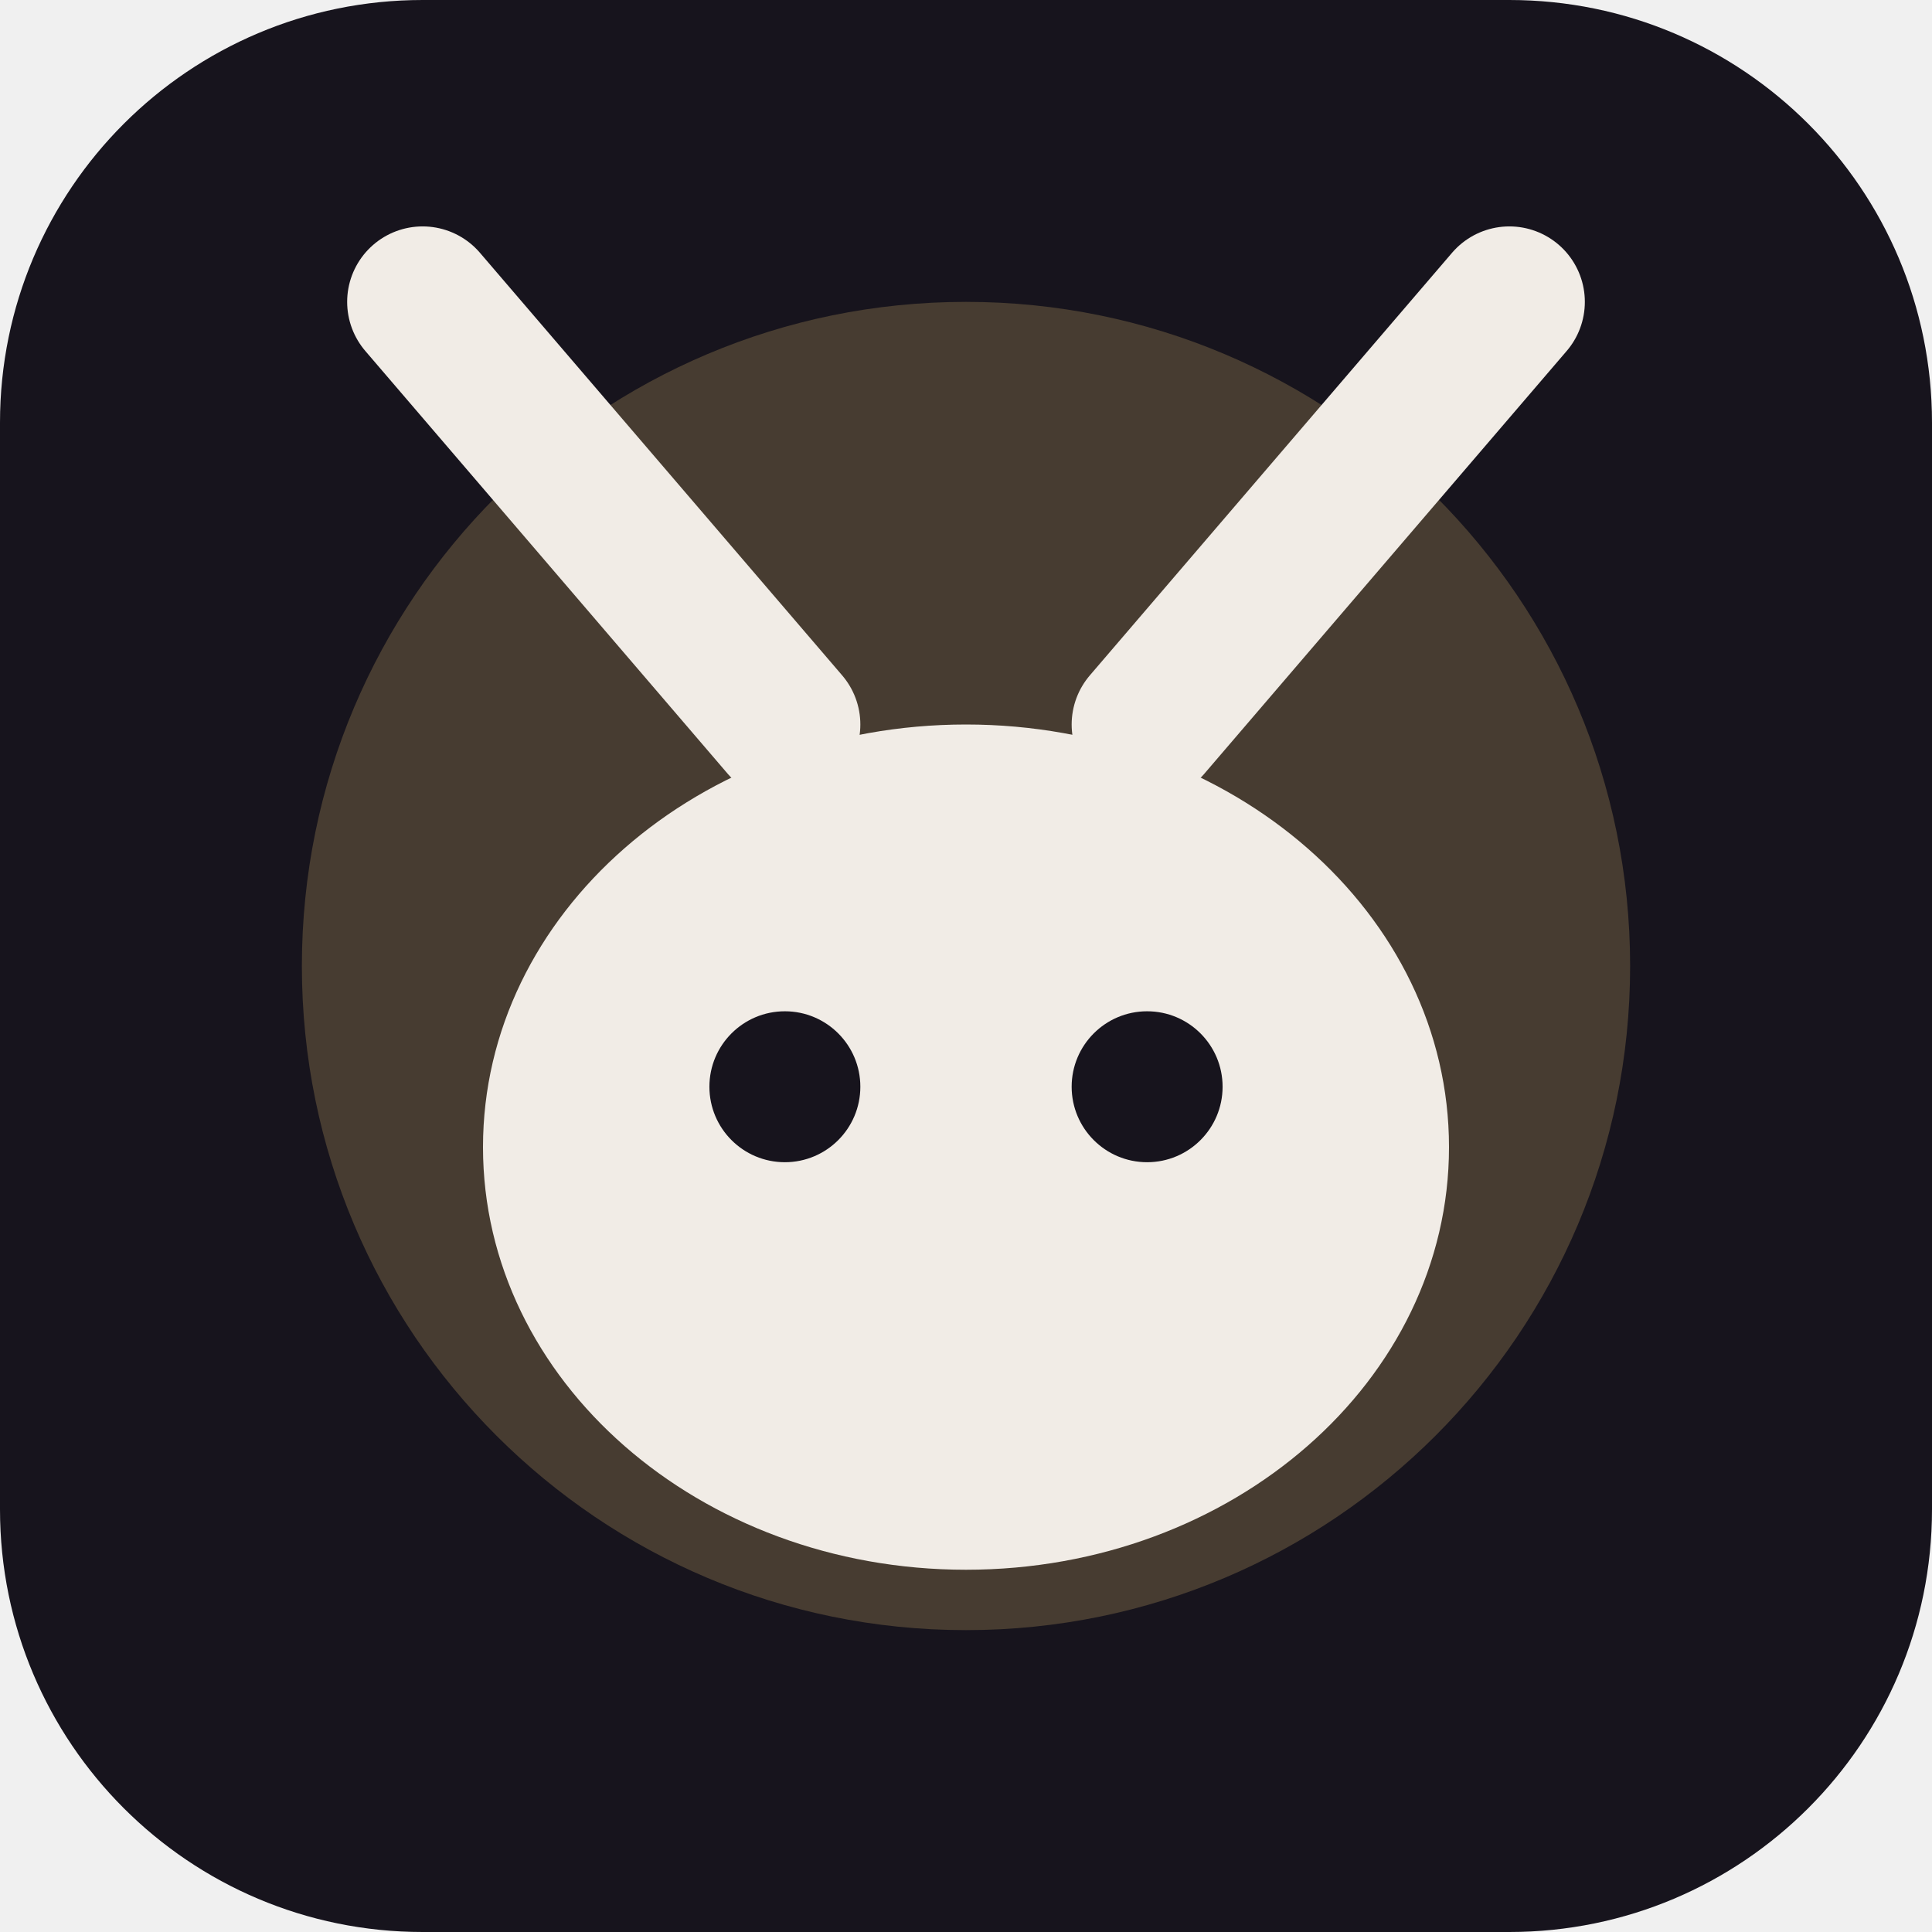
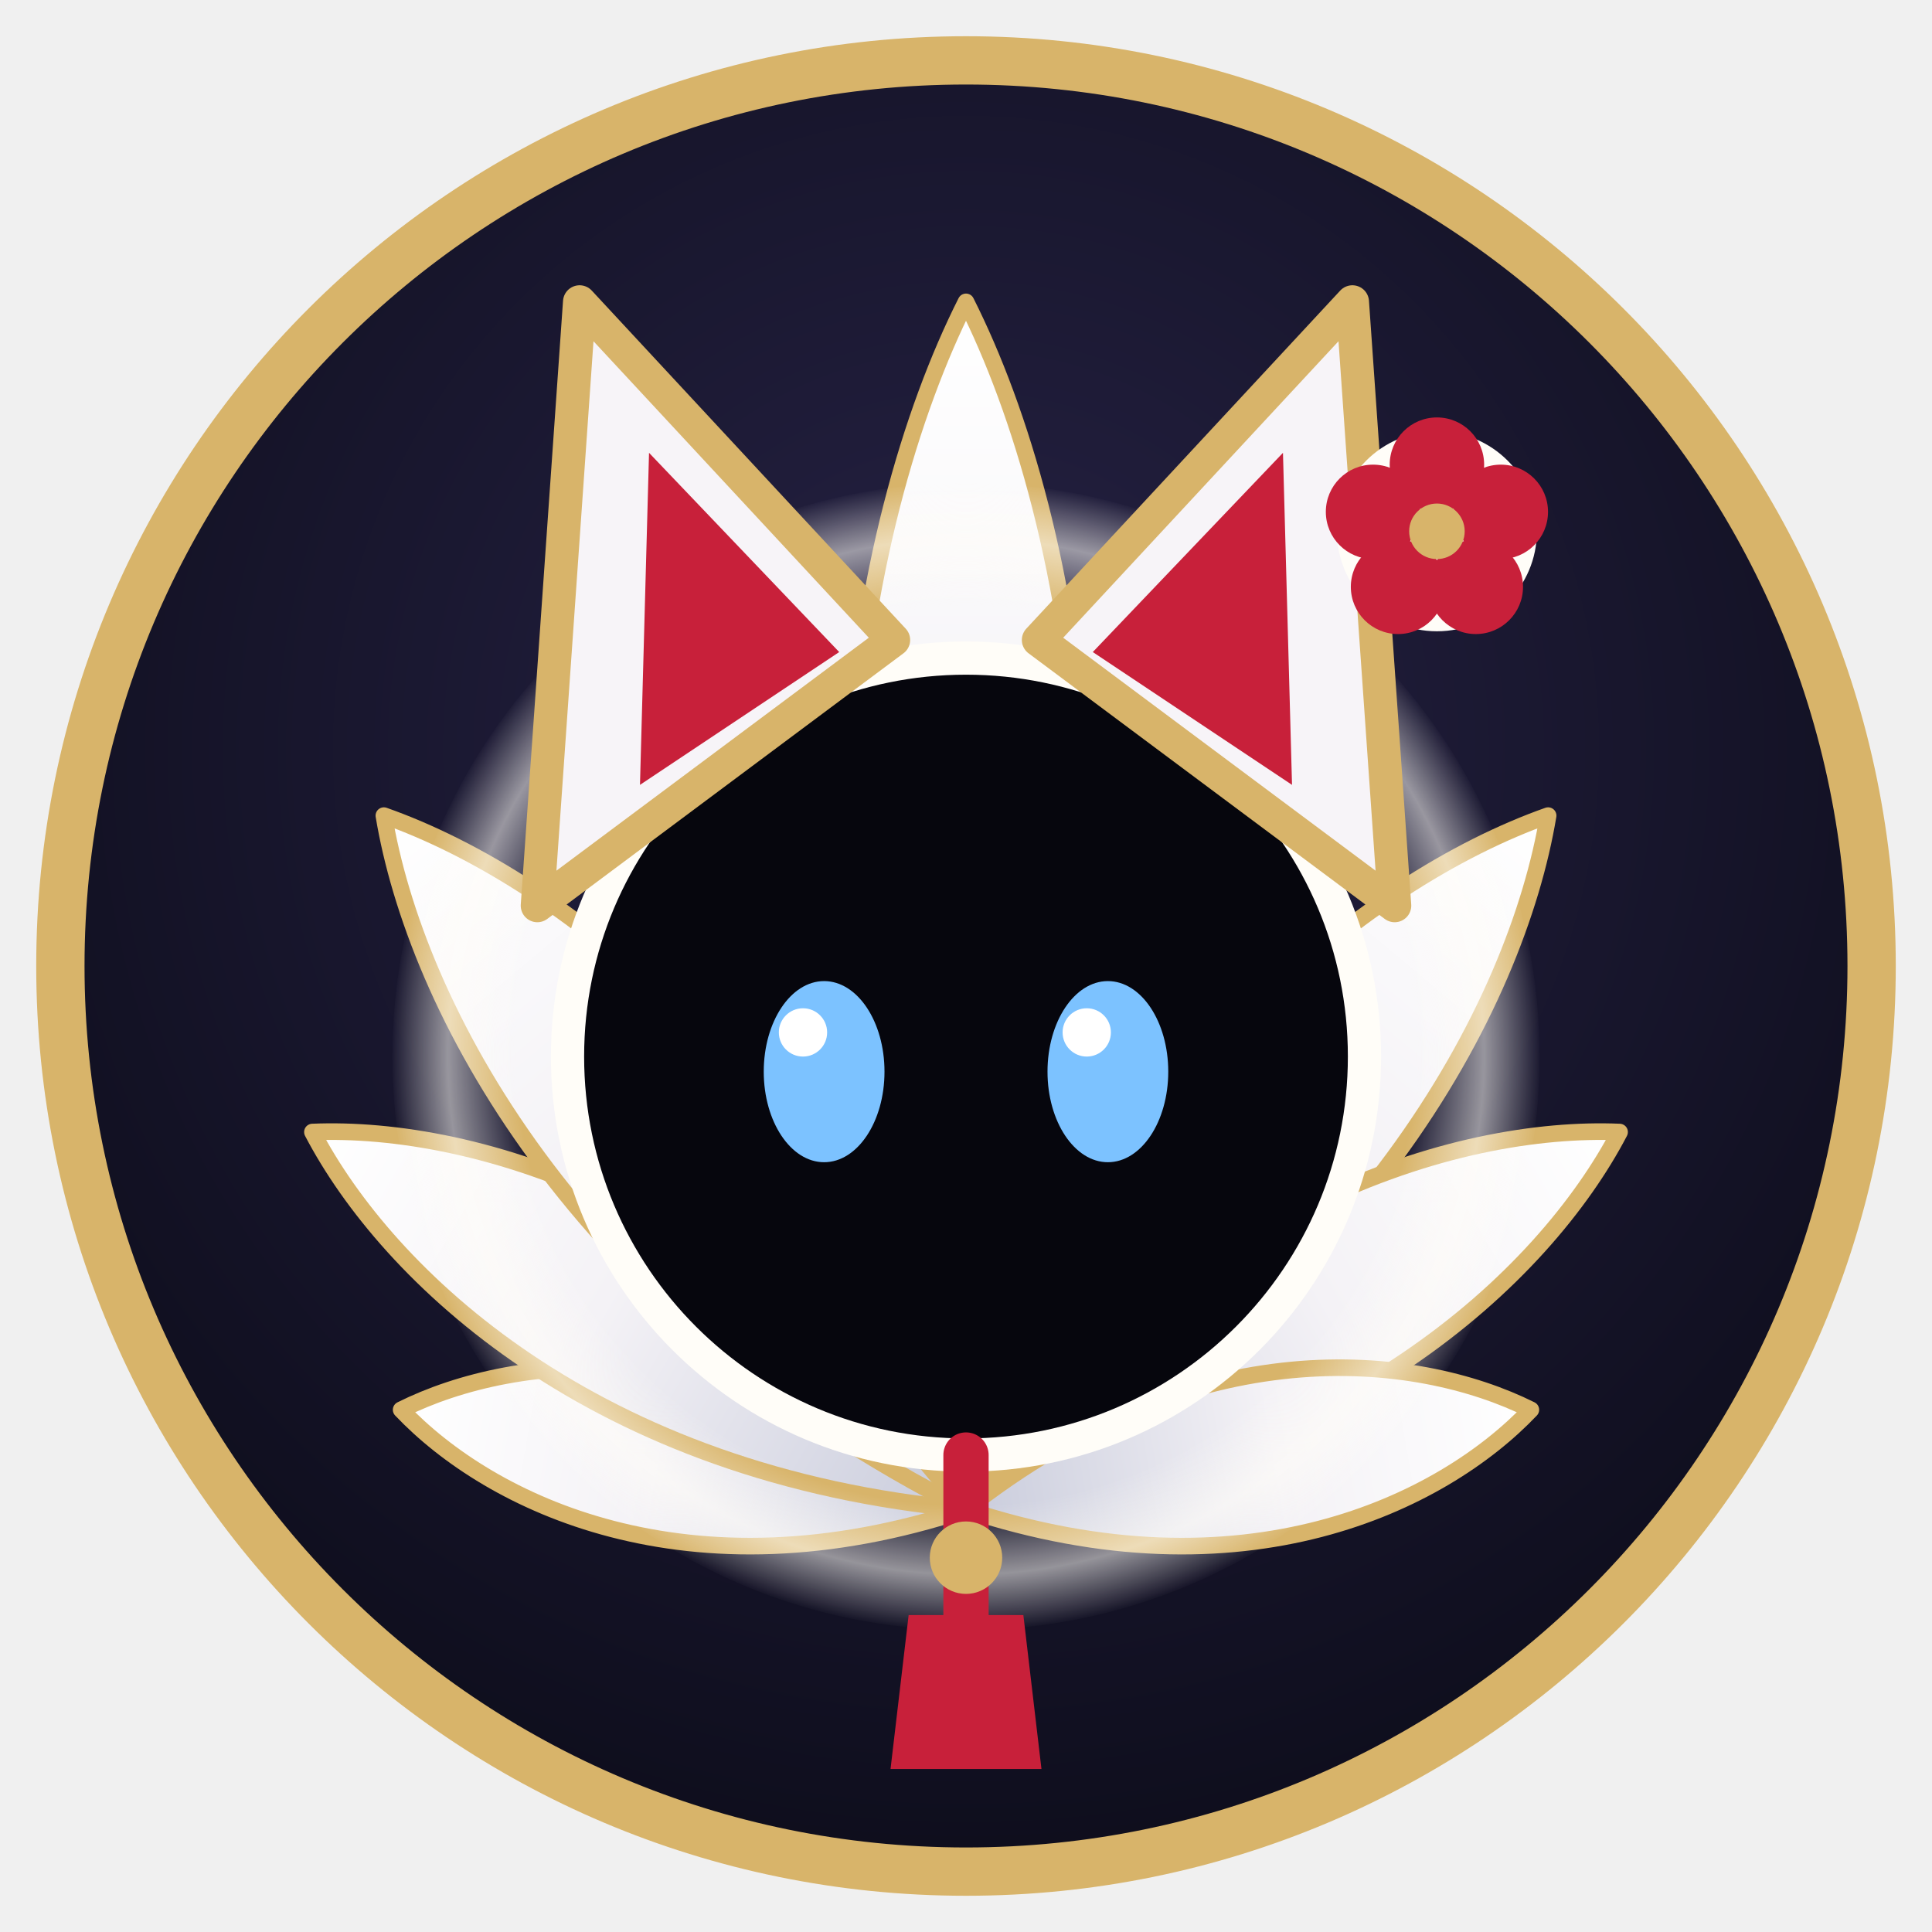
- <svg xmlns="http://www.w3.org/2000/svg" viewBox="0 0 64 64">
-   <rect width="64" height="64" rx="14" fill="#17141d" />
-   <circle cx="32" cy="32" r="22" fill="#d8b46a" opacity=".25" />
-   <path d="M14 10l12 14M50 10L38 24" stroke="#f1ece6" stroke-width="5" stroke-linecap="round" />
-   <ellipse cx="32" cy="38" rx="16" ry="14" fill="#f1ece6" />
-   <circle cx="26" cy="36" r="2.5" fill="#17141d" />
-   <circle cx="38" cy="36" r="2.5" fill="#17141d" />
+ <svg xmlns="http://www.w3.org/2000/svg" viewBox="0 0 64 64" data-logo="black-moon-v2">
+   <defs>
+     <radialGradient id="rl-bg" cx="50%" cy="38%" r="70%">
+       <stop offset="0" stop-color="#262245" />
+       <stop offset="1" stop-color="#0b0b17" />
+     </radialGradient>
+     <linearGradient id="rl-fur" x1="0" y1="1" x2="0" y2="0">
+       <stop offset="0" stop-color="#c9ccdc" />
+       <stop offset=".55" stop-color="#f4f2f6" />
+       <stop offset="1" stop-color="#ffffff" />
+     </linearGradient>
+     <radialGradient id="rl-corona" cx="50%" cy="50%" r="50%">
+       <stop offset=".78" stop-color="#fffdf8" stop-opacity=".0" />
+       <stop offset=".9" stop-color="#fffdf8" stop-opacity=".55" />
+       <stop offset="1" stop-color="#fffdf8" stop-opacity="0" />
+     </radialGradient>
+     <clipPath id="rl-clip">
+       <circle cx="32" cy="32" r="28.6" />
+     </clipPath>
+   </defs>
+   <circle cx="32" cy="32" r="30" fill="url(#rl-bg)" stroke="#d8b46a" stroke-width="1.6" />
+   <g clip-path="url(#rl-clip)">
+     <path d="M32 50 C27.4 41.45 29.47 34.42 32 31 C34.53 34.42 36.6 41.45 32 50Z" transform="rotate(-80 32 50)" fill="url(#rl-fur)" stroke="#d8b46a" stroke-width=".55" stroke-linejoin="round" />
+     <path d="M32 50 C26.8 38.75 29.14 29.5 32 25 C34.86 29.5 37.2 38.75 32 50Z" transform="rotate(-60 32 50)" fill="url(#rl-fur)" stroke="#d8b46a" stroke-width=".55" stroke-linejoin="round" />
+     <path d="M32 50 C26.2 36.5 28.81 25.4 32 20 C35.19 25.4 37.8 36.5 32 50Z" transform="rotate(-40 32 50)" fill="url(#rl-fur)" stroke="#d8b46a" stroke-width=".55" stroke-linejoin="round" />
+     <path d="M32 50 C25.8 34.25 28.59 21.3 32 15 C35.41 21.3 38.2 34.25 32 50Z" transform="rotate(-20 32 50)" fill="url(#rl-fur)" stroke="#d8b46a" stroke-width=".55" stroke-linejoin="round" />
+     <path d="M32 50 C25.4 32.0 28.37 17.2 32 10 C35.63 17.2 38.6 32.0 32 50Z" transform="rotate(0 32 50)" fill="url(#rl-fur)" stroke="#d8b46a" stroke-width=".55" stroke-linejoin="round" />
+     <path d="M32 50 C25.8 34.25 28.59 21.3 32 15 C35.41 21.3 38.2 34.25 32 50Z" transform="rotate(20 32 50)" fill="url(#rl-fur)" stroke="#d8b46a" stroke-width=".55" stroke-linejoin="round" />
+     <path d="M32 50 C26.2 36.5 28.81 25.4 32 20 C35.19 25.4 37.8 36.5 32 50Z" transform="rotate(40 32 50)" fill="url(#rl-fur)" stroke="#d8b46a" stroke-width=".55" stroke-linejoin="round" />
+     <path d="M32 50 C26.8 38.75 29.14 29.5 32 25 C34.86 29.5 37.2 38.75 32 50Z" transform="rotate(60 32 50)" fill="url(#rl-fur)" stroke="#d8b46a" stroke-width=".55" stroke-linejoin="round" />
+     <path d="M32 50 C27.4 41.45 29.47 34.42 32 31 C34.53 34.42 36.6 41.45 32 50Z" transform="rotate(80 32 50)" fill="url(#rl-fur)" stroke="#d8b46a" stroke-width=".55" stroke-linejoin="round" />
+   </g>
+   <circle cx="32" cy="35" r="19" fill="url(#rl-corona)" />
+   <circle cx="32" cy="35" r="13.2" fill="#06060d" stroke="#fffdf8" stroke-width="1.1" />
+   <path d="M17.8 30 L19.2 10 L29.6 21.2Z" fill="#f7f4f8" stroke="#d8b46a" stroke-width="1.1" stroke-linejoin="round" />
+   <path d="M46.2 30 L44.8 10 L34.4 21.2Z" fill="#f7f4f8" stroke="#d8b46a" stroke-width="1.1" stroke-linejoin="round" />
+   <path d="M21.2 26 L21.5 15 L27.8 21.6Z M42.8 26 L42.5 15 L36.2 21.6Z" fill="#c8203a" />
+   <ellipse cx="27.3" cy="35.5" rx="2" ry="3" fill="#7cc2ff" />
+   <ellipse cx="36.7" cy="35.5" rx="2" ry="3" fill="#7cc2ff" />
+   <circle cx="26.6" cy="34.2" r=".8" fill="#fff" />
+   <circle cx="36" cy="34.2" r=".8" fill="#fff" />
+   <g transform="translate(47.6 17.6) scale(.92)">
+     <circle r="3.6" fill="#fffdf8" />
+     <circle cx="0" cy="-2.4" r="1.7" fill="#c8203a" />
+     <circle cx="2.3" cy="-.7" r="1.7" fill="#c8203a" />
+     <circle cx="1.4" cy="2" r="1.7" fill="#c8203a" />
+     <circle cx="-1.4" cy="2" r="1.7" fill="#c8203a" />
+     <circle cx="-2.3" cy="-.7" r="1.7" fill="#c8203a" />
+     <circle r="1" fill="#d8b46a" />
+   </g>
+   <path d="M32 48.2 V53.5" stroke="#c8203a" stroke-width="1.5" stroke-linecap="round" />
+   <path d="M30.1 53.5 H33.9 L34.5 58.6 H29.5Z" fill="#c8203a" />
+   <circle cx="32" cy="51.6" r="1.2" fill="#d8b46a" />
</svg>
